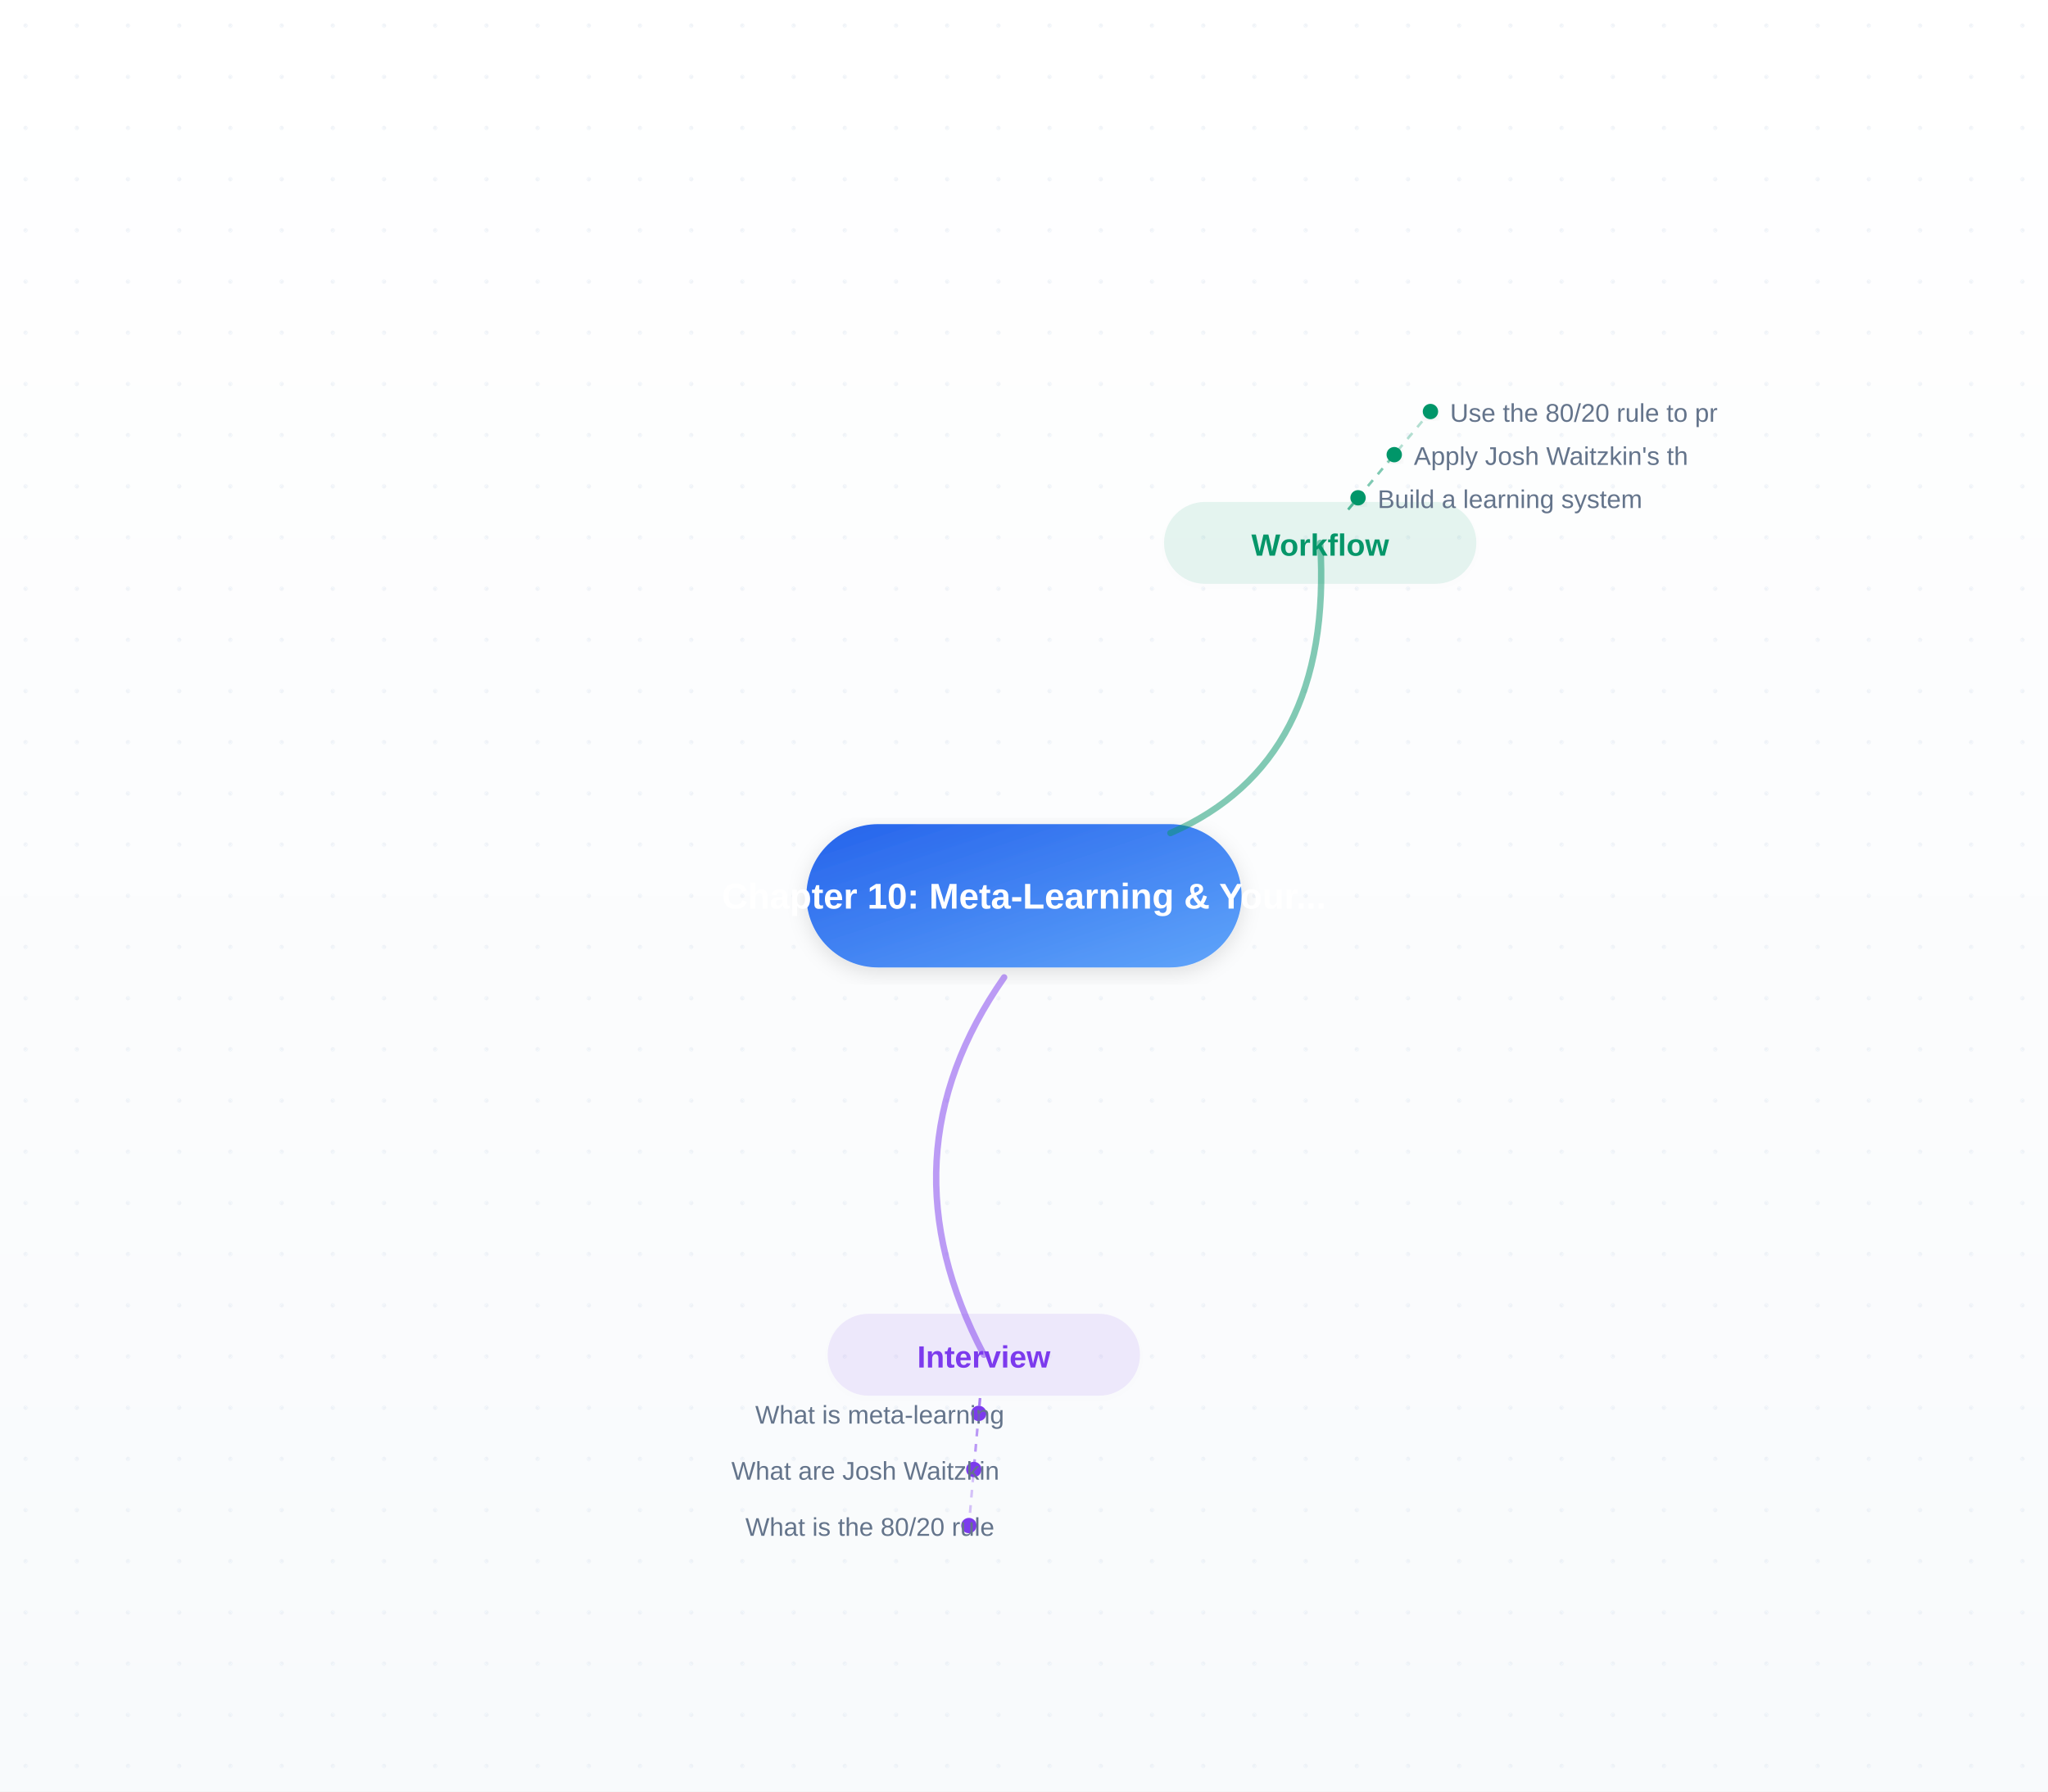
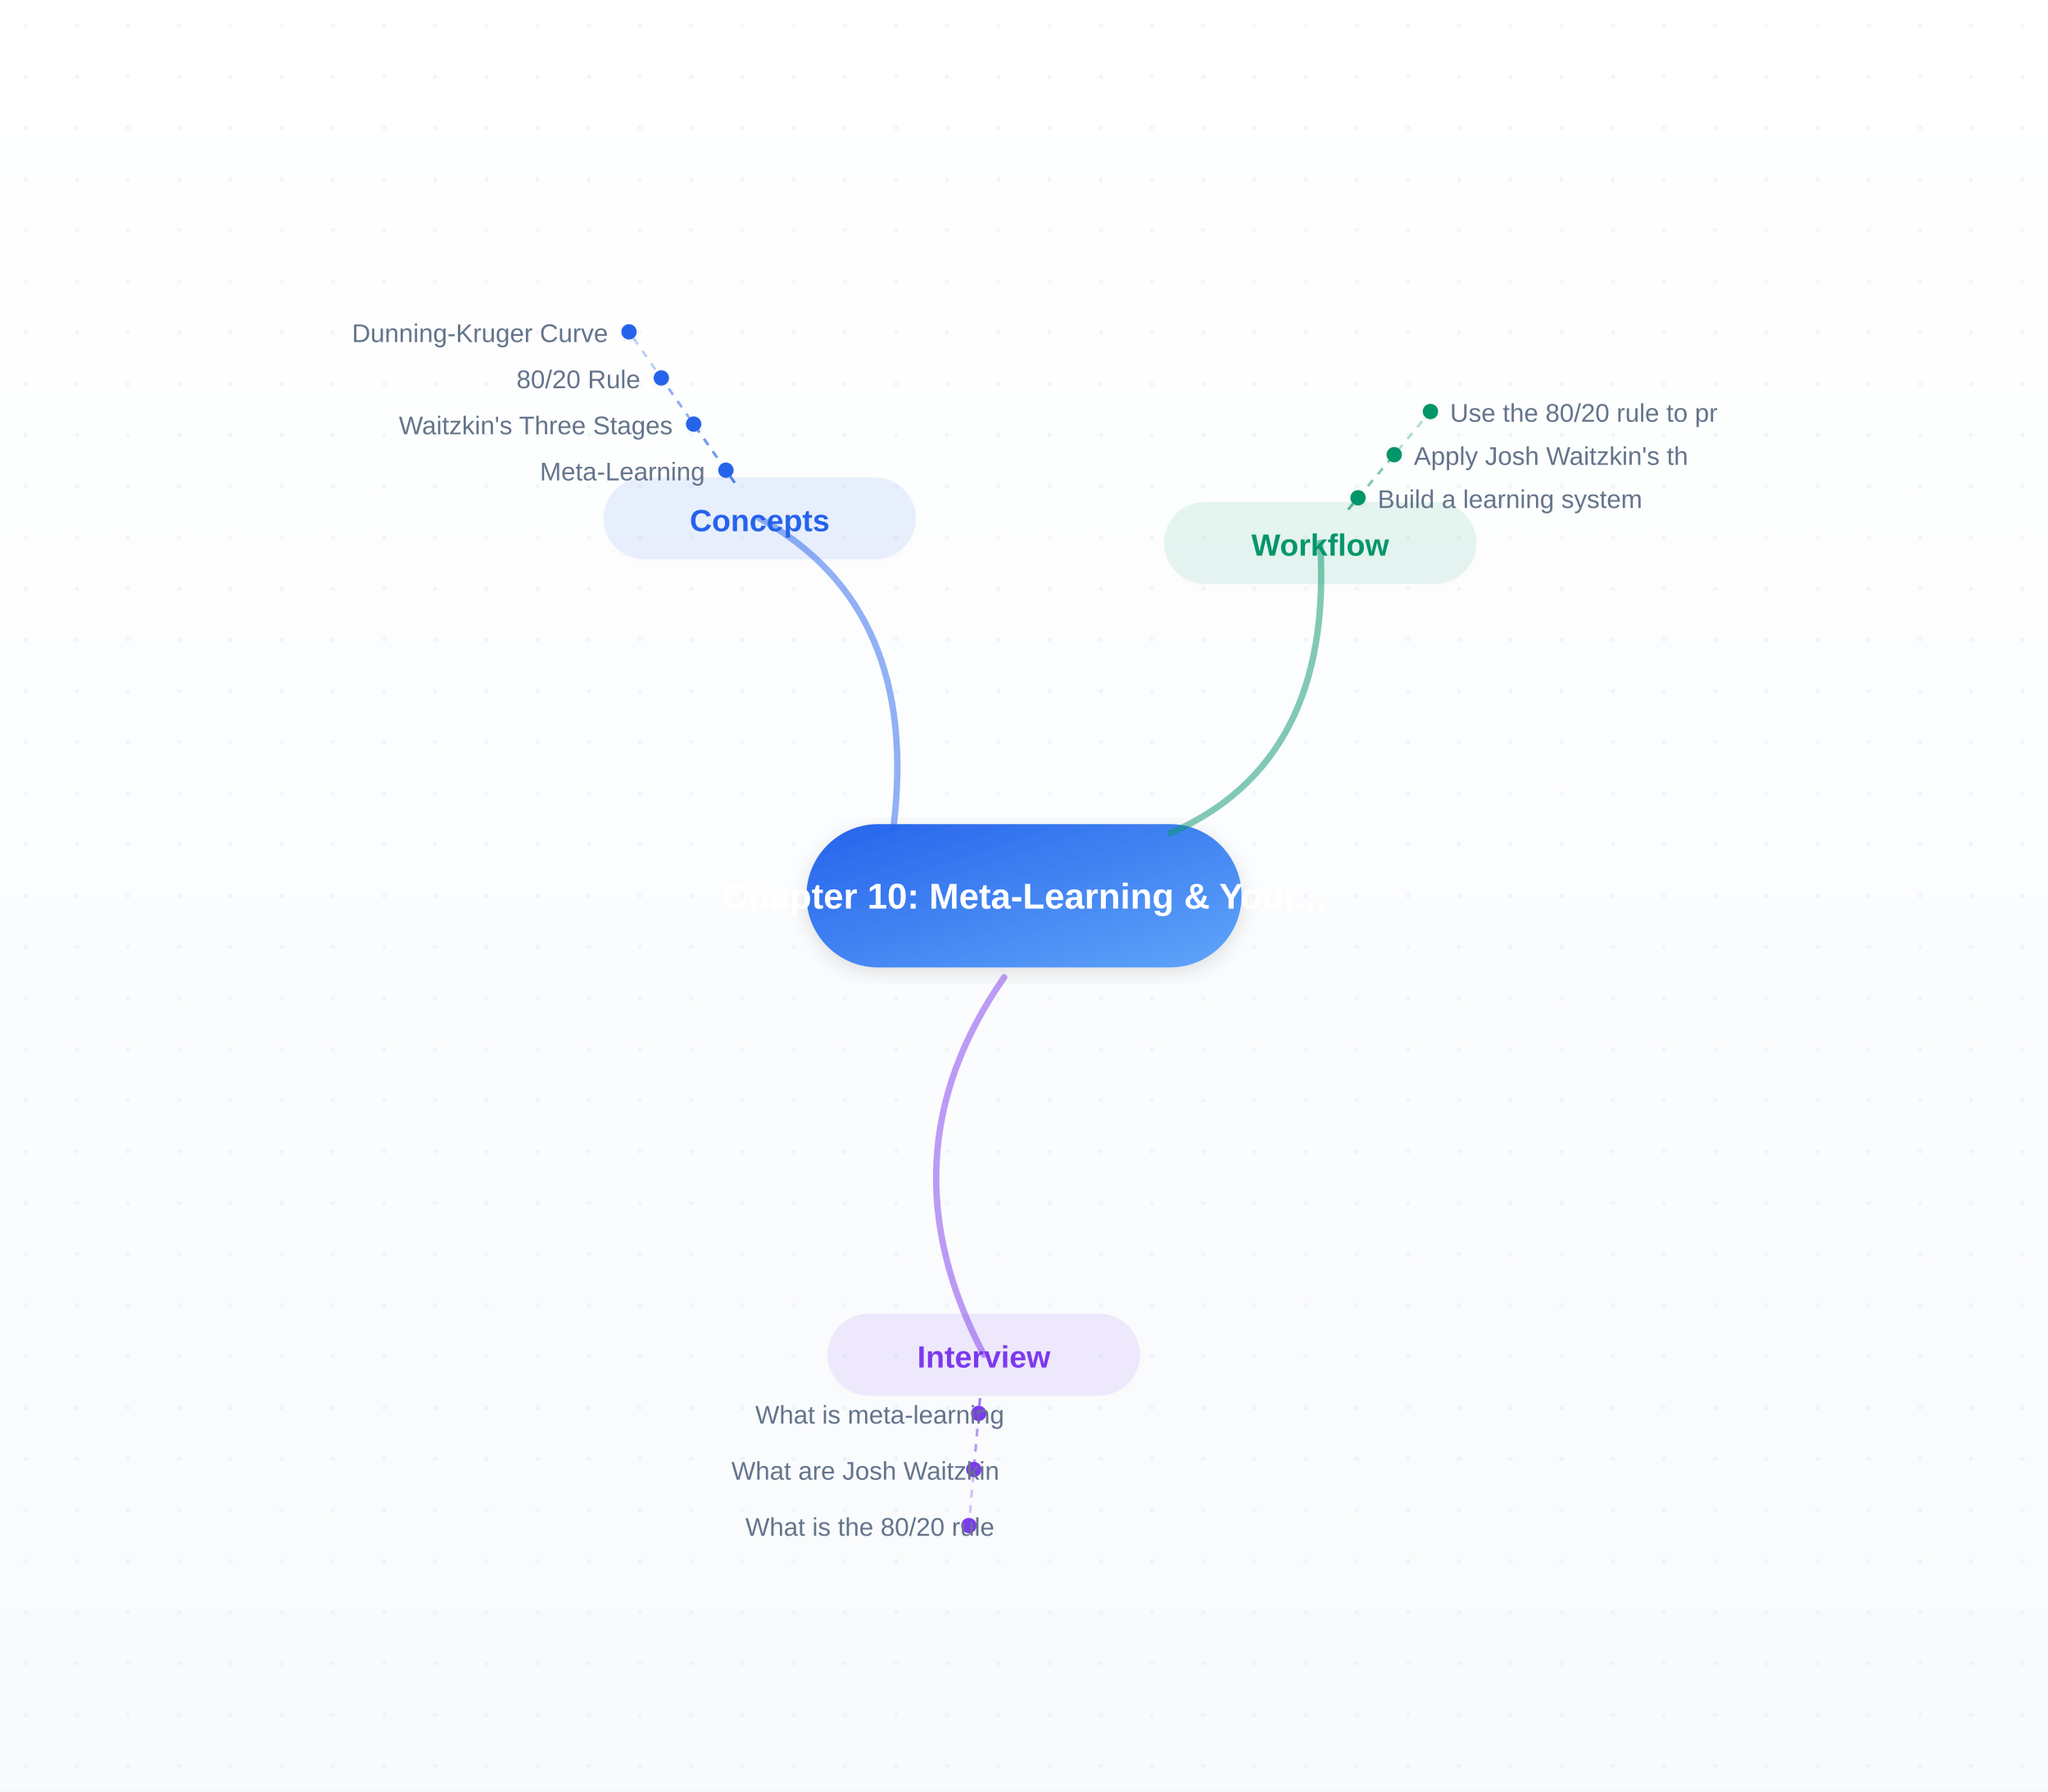
<svg xmlns="http://www.w3.org/2000/svg" width="800" height="700" viewBox="0 0 800 700">
  <defs>
    <linearGradient id="gBlue" x1="0" y1="0" x2="1" y2="1">
      <stop offset="0%" stop-color="#2563eb" />
      <stop offset="100%" stop-color="#60a5fa" />
    </linearGradient>
    <linearGradient id="gGreen" x1="0" y1="0" x2="1" y2="1">
      <stop offset="0%" stop-color="#059669" />
      <stop offset="100%" stop-color="#34d399" />
    </linearGradient>
    <linearGradient id="gOrange" x1="0" y1="0" x2="1" y2="1">
      <stop offset="0%" stop-color="#d97706" />
      <stop offset="100%" stop-color="#fbbf24" />
    </linearGradient>
    <linearGradient id="gPurple" x1="0" y1="0" x2="1" y2="1">
      <stop offset="0%" stop-color="#7c3aed" />
      <stop offset="100%" stop-color="#a78bfa" />
    </linearGradient>
    <linearGradient id="gBg" x1="0" y1="0" x2="0" y2="1">
      <stop offset="0%" stop-color="#ffffff" />
      <stop offset="100%" stop-color="#f8fafc" />
    </linearGradient>
    <filter id="shadowSm" x="-5%" y="-5%" width="115%" height="115%">
      <feDropShadow dx="0" dy="1" stdDeviation="2" flood-opacity="0.08" />
    </filter>
    <filter id="shadowMd" x="-8%" y="-8%" width="120%" height="120%">
      <feDropShadow dx="0" dy="2" stdDeviation="4" flood-opacity="0.12" />
    </filter>
    <filter id="shadowLg" x="-10%" y="-10%" width="125%" height="125%">
      <feDropShadow dx="0" dy="4" stdDeviation="8" flood-opacity="0.15" />
    </filter>
    <marker id="arrowBlue" viewBox="0 0 10 10" refX="8" refY="5" markerWidth="6" markerHeight="6" orient="auto">
      <path d="M0,0 L10,5 L0,10 Z" fill="#2563eb" />
    </marker>
    <marker id="arrowGray" viewBox="0 0 10 10" refX="8" refY="5" markerWidth="6" markerHeight="6" orient="auto">
      <path d="M0,0 L10,5 L0,10 Z" fill="#94a3b8" />
    </marker>
    <pattern id="dotGrid" width="20" height="20" patternUnits="userSpaceOnUse">
      <circle cx="10" cy="10" r="0.8" fill="#e2e8f0" />
    </pattern>
    <pattern id="lineGrid" width="30" height="30" patternUnits="userSpaceOnUse">
      <path d="M 30 0 L 0 0 0 30" fill="none" stroke="#f1f5f9" stroke-width="0.5" />
    </pattern>
  </defs>
  <rect width="800" height="700" fill="url(#gBg)" />
  <rect width="800" height="700" fill="url(#dotGrid)" opacity="0.55" />
  <rect x="315" y="322" width="170" height="56" rx="28" fill="url(#gBlue)" filter="url(#shadowMd)" />
  <text x="400" y="355" font-size="14" font-weight="bold" fill="#ffffff" text-anchor="middle" font-family="Arial, sans-serif">Chapter 10: Meta-Learning &amp; Your...</text>
+   <path d="M348.952,323.787 Q359.716,237.359 296.756,202.553" fill="none" stroke="#2563eb" stroke-width="2.5" opacity="0.5" stroke-linecap="round" />
+   <rect x="236.756" y="187.553" width="120" height="30" rx="15" fill="#2563eb" opacity="0.1" stroke="#2563eb" stroke-width="2" filter="url(#shadowSm)" />
+   <text x="296.756" y="207.553" font-size="12" font-weight="bold" fill="#2563eb" text-anchor="middle" font-family="Arial, sans-serif">Concepts</text>
+   <line x1="287.005" y1="188.627" x2="283.564" y2="183.712" stroke="#2563eb" stroke-width="1" opacity="0.3" stroke-dasharray="3,3" />
+   <circle cx="283.564" cy="183.712" r="3" fill="#2563eb" filter="url(#shadowSm)" />
+   <text x="275.372" y="187.712" font-size="10" fill="#64748b" font-family="Arial, sans-serif" text-anchor="end">Meta-Learning</text>
+   <line x1="287.005" y1="188.627" x2="270.945" y2="165.691" stroke="#2563eb" stroke-width="1" opacity="0.3" stroke-dasharray="3,3" />
+   <circle cx="270.945" cy="165.691" r="3" fill="#2563eb" filter="url(#shadowSm)" />
+   <text x="262.754" y="169.691" font-size="10" fill="#64748b" font-family="Arial, sans-serif" text-anchor="end">Waitzkin's Three Stages</text>
+   <line x1="287.005" y1="188.627" x2="258.327" y2="147.669" stroke="#2563eb" stroke-width="1" opacity="0.3" stroke-dasharray="3,3" />
+   <circle cx="258.327" cy="147.669" r="3" fill="#2563eb" filter="url(#shadowSm)" />
+   <text x="250.135" y="151.669" font-size="10" fill="#64748b" font-family="Arial, sans-serif" text-anchor="end">80/20 Rule</text>
+   <line x1="287.005" y1="188.627" x2="245.708" y2="129.648" stroke="#2563eb" stroke-width="1" opacity="0.3" stroke-dasharray="3,3" />
+   <circle cx="245.708" cy="129.648" r="3" fill="#2563eb" filter="url(#shadowSm)" />
+   <text x="237.516" y="133.648" font-size="10" fill="#64748b" font-family="Arial, sans-serif" text-anchor="end">Dunning-Kruger Curve</text>
  <path d="M457.208,325.487 Q520.927,297.725 515.702,212.112" fill="none" stroke="#059669" stroke-width="2.5" opacity="0.5" stroke-linecap="round" />
  <rect x="455.702" y="197.112" width="120" height="30" rx="15" fill="#059669" opacity="0.1" stroke="#059669" stroke-width="2" filter="url(#shadowSm)" />
  <text x="515.702" y="217.112" font-size="12" font-weight="bold" fill="#059669" text-anchor="middle" font-family="Arial, sans-serif">Workflow</text>
  <line x1="526.629" y1="199.089" x2="530.486" y2="194.493" stroke="#059669" stroke-width="1" opacity="0.3" stroke-dasharray="3,3" />
  <circle cx="530.486" cy="194.493" r="3" fill="#059669" filter="url(#shadowSm)" />
  <text x="538.146" y="198.493" font-size="10" fill="#64748b" font-family="Arial, sans-serif" text-anchor="start">Build a learning system </text>
  <line x1="526.629" y1="199.089" x2="544.627" y2="177.64" stroke="#059669" stroke-width="1" opacity="0.3" stroke-dasharray="3,3" />
  <circle cx="544.627" cy="177.64" r="3" fill="#059669" filter="url(#shadowSm)" />
  <text x="552.288" y="181.64" font-size="10" fill="#64748b" font-family="Arial, sans-serif" text-anchor="start">Apply Josh Waitzkin's th</text>
  <line x1="526.629" y1="199.089" x2="558.769" y2="160.787" stroke="#059669" stroke-width="1" opacity="0.3" stroke-dasharray="3,3" />
  <circle cx="558.769" cy="160.787" r="3" fill="#059669" filter="url(#shadowSm)" />
  <text x="566.429" y="164.787" font-size="10" fill="#64748b" font-family="Arial, sans-serif" text-anchor="start">Use the 80/20 rule to pr</text>
  <path d="M392.243,381.878 Q343.449,451.675 384.312,529.315" fill="none" stroke="#7c3aed" stroke-width="2.5" opacity="0.5" stroke-linecap="round" />
  <rect x="324.312" y="514.315" width="120" height="30" rx="15" fill="#7c3aed" opacity="0.1" stroke="#7c3aed" stroke-width="2" filter="url(#shadowSm)" />
  <text x="384.312" y="534.315" font-size="12" font-weight="bold" fill="#7c3aed" text-anchor="middle" font-family="Arial, sans-serif">Interview</text>
  <line x1="382.83" y1="546.25" x2="382.307" y2="552.228" stroke="#7c3aed" stroke-width="1" opacity="0.3" stroke-dasharray="3,3" />
  <circle cx="382.307" cy="552.228" r="3" fill="#7c3aed" filter="url(#shadowSm)" />
  <text x="392.269" y="556.228" font-size="10" fill="#64748b" font-family="Arial, sans-serif" text-anchor="end">What is meta-learning </text>
  <line x1="382.83" y1="546.25" x2="380.39" y2="574.144" stroke="#7c3aed" stroke-width="1" opacity="0.3" stroke-dasharray="3,3" />
  <circle cx="380.39" cy="574.144" r="3" fill="#7c3aed" filter="url(#shadowSm)" />
  <text x="390.352" y="578.144" font-size="10" fill="#64748b" font-family="Arial, sans-serif" text-anchor="end">What are Josh Waitzkin</text>
  <line x1="382.83" y1="546.25" x2="378.473" y2="596.06" stroke="#7c3aed" stroke-width="1" opacity="0.3" stroke-dasharray="3,3" />
  <circle cx="378.473" cy="596.06" r="3" fill="#7c3aed" filter="url(#shadowSm)" />
  <text x="388.434" y="600.06" font-size="10" fill="#64748b" font-family="Arial, sans-serif" text-anchor="end">What is the 80/20 rule</text>
</svg>
